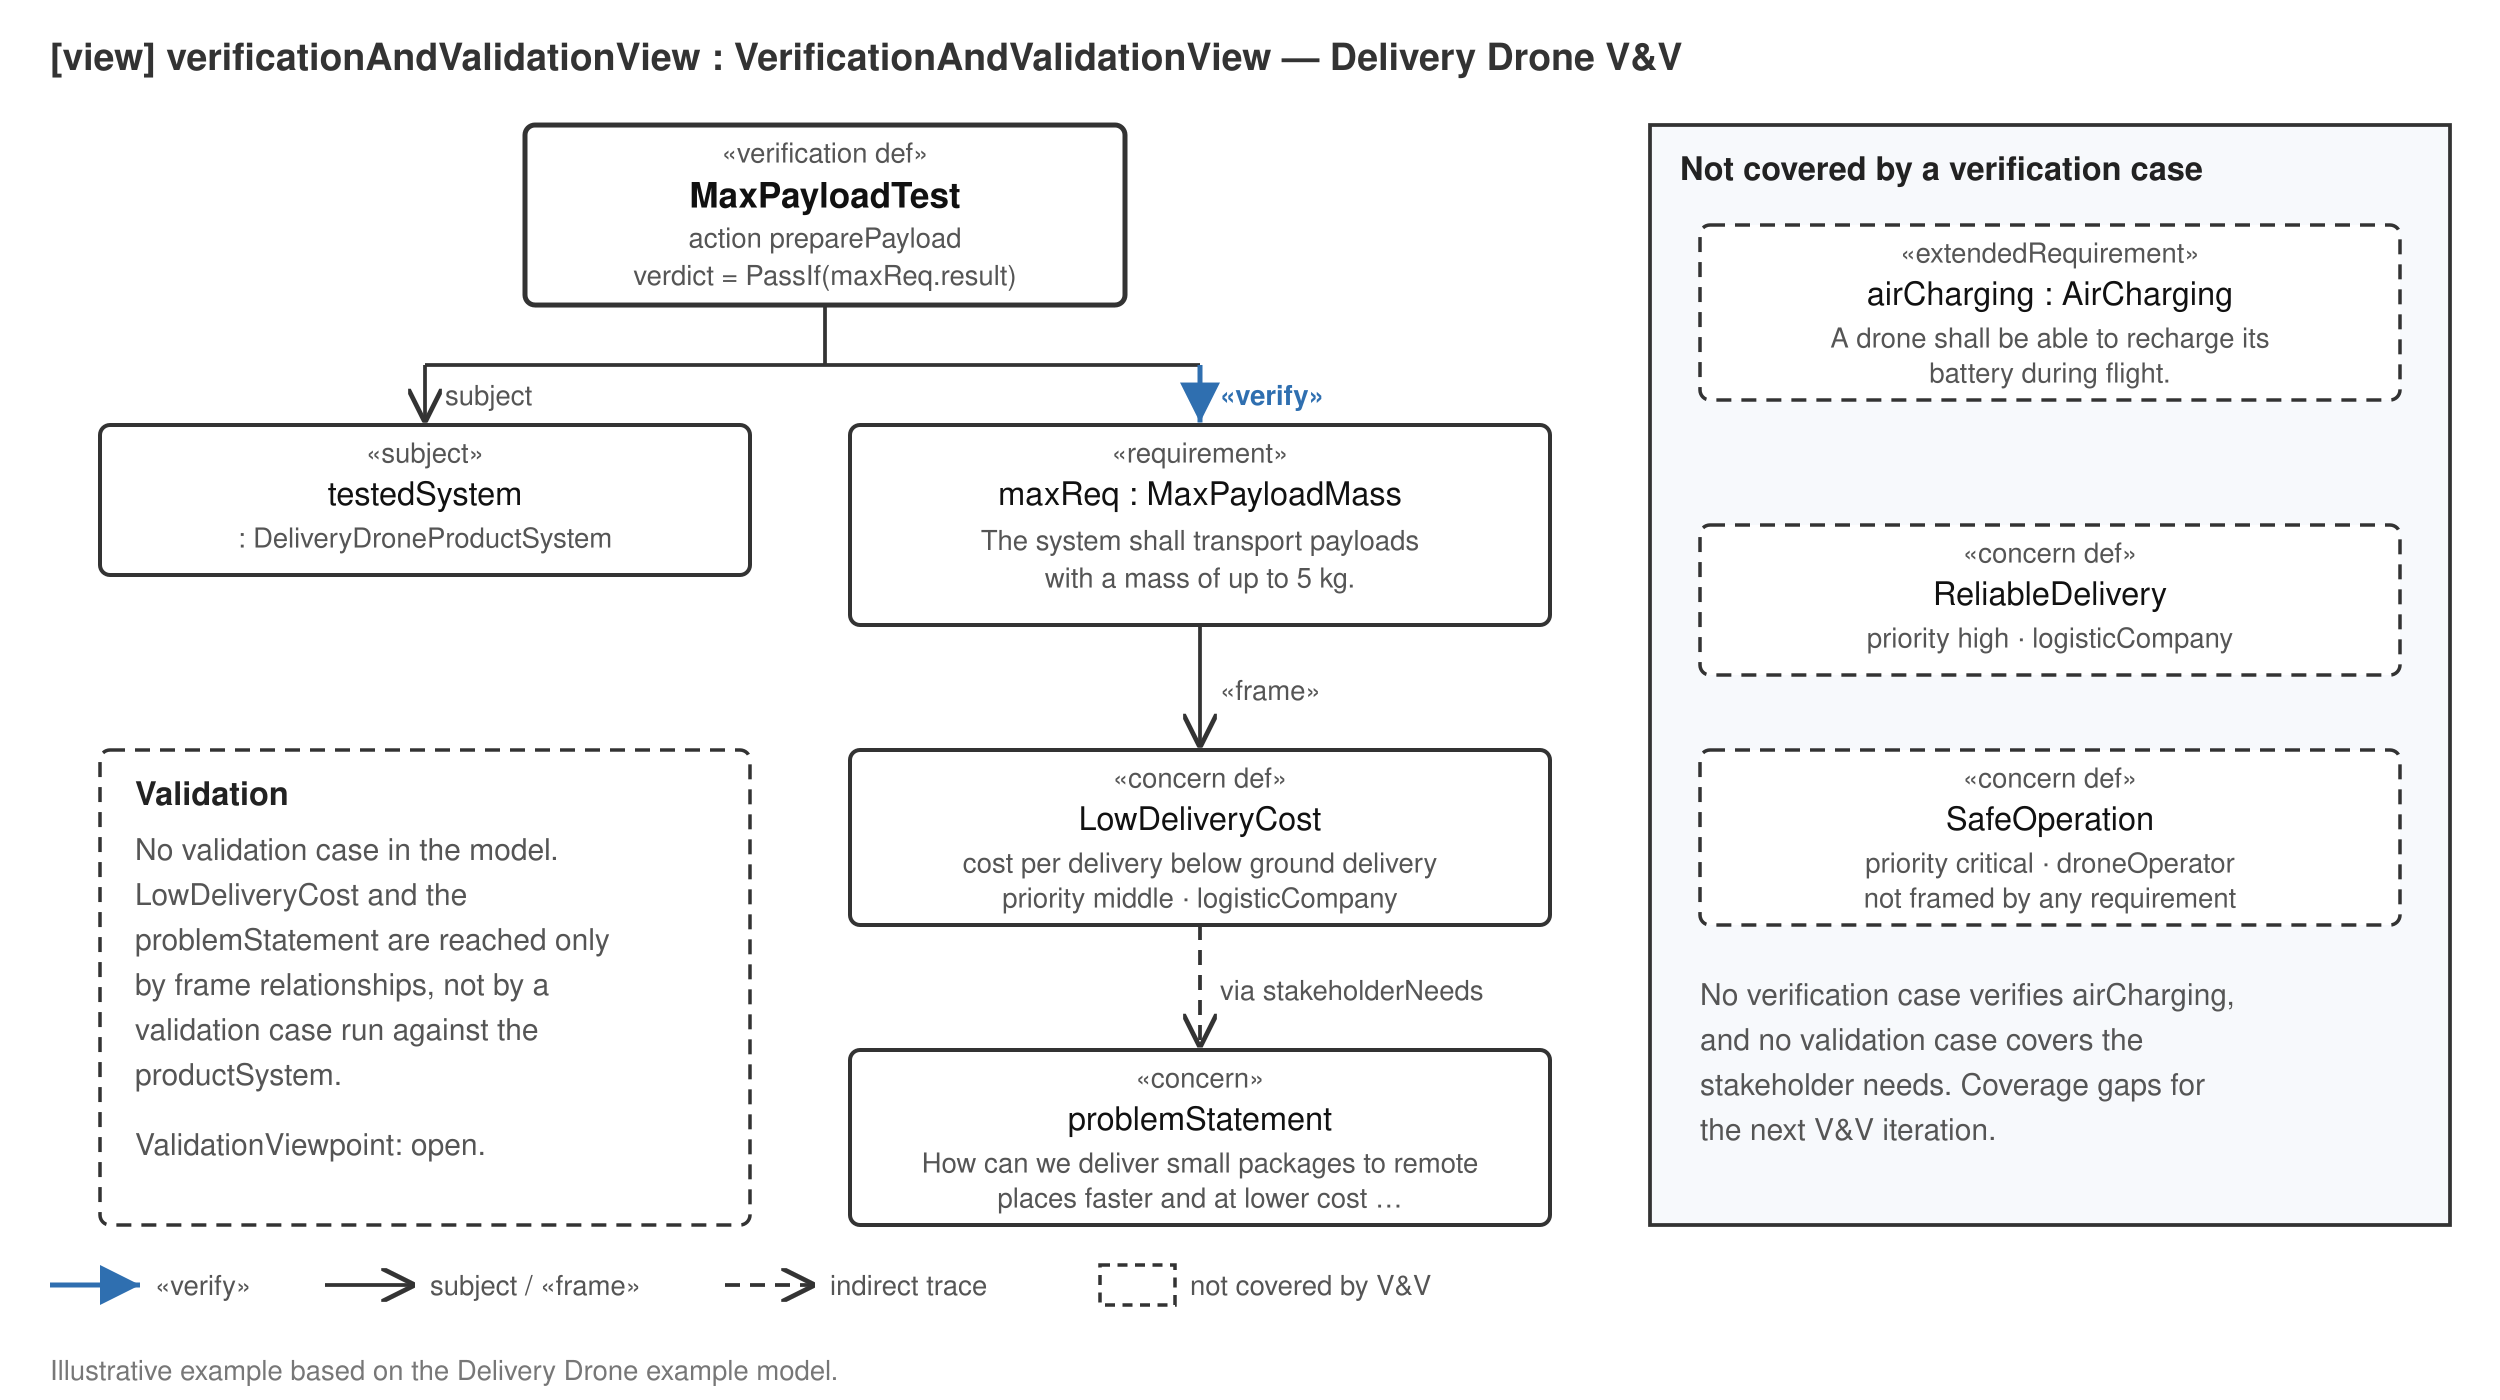
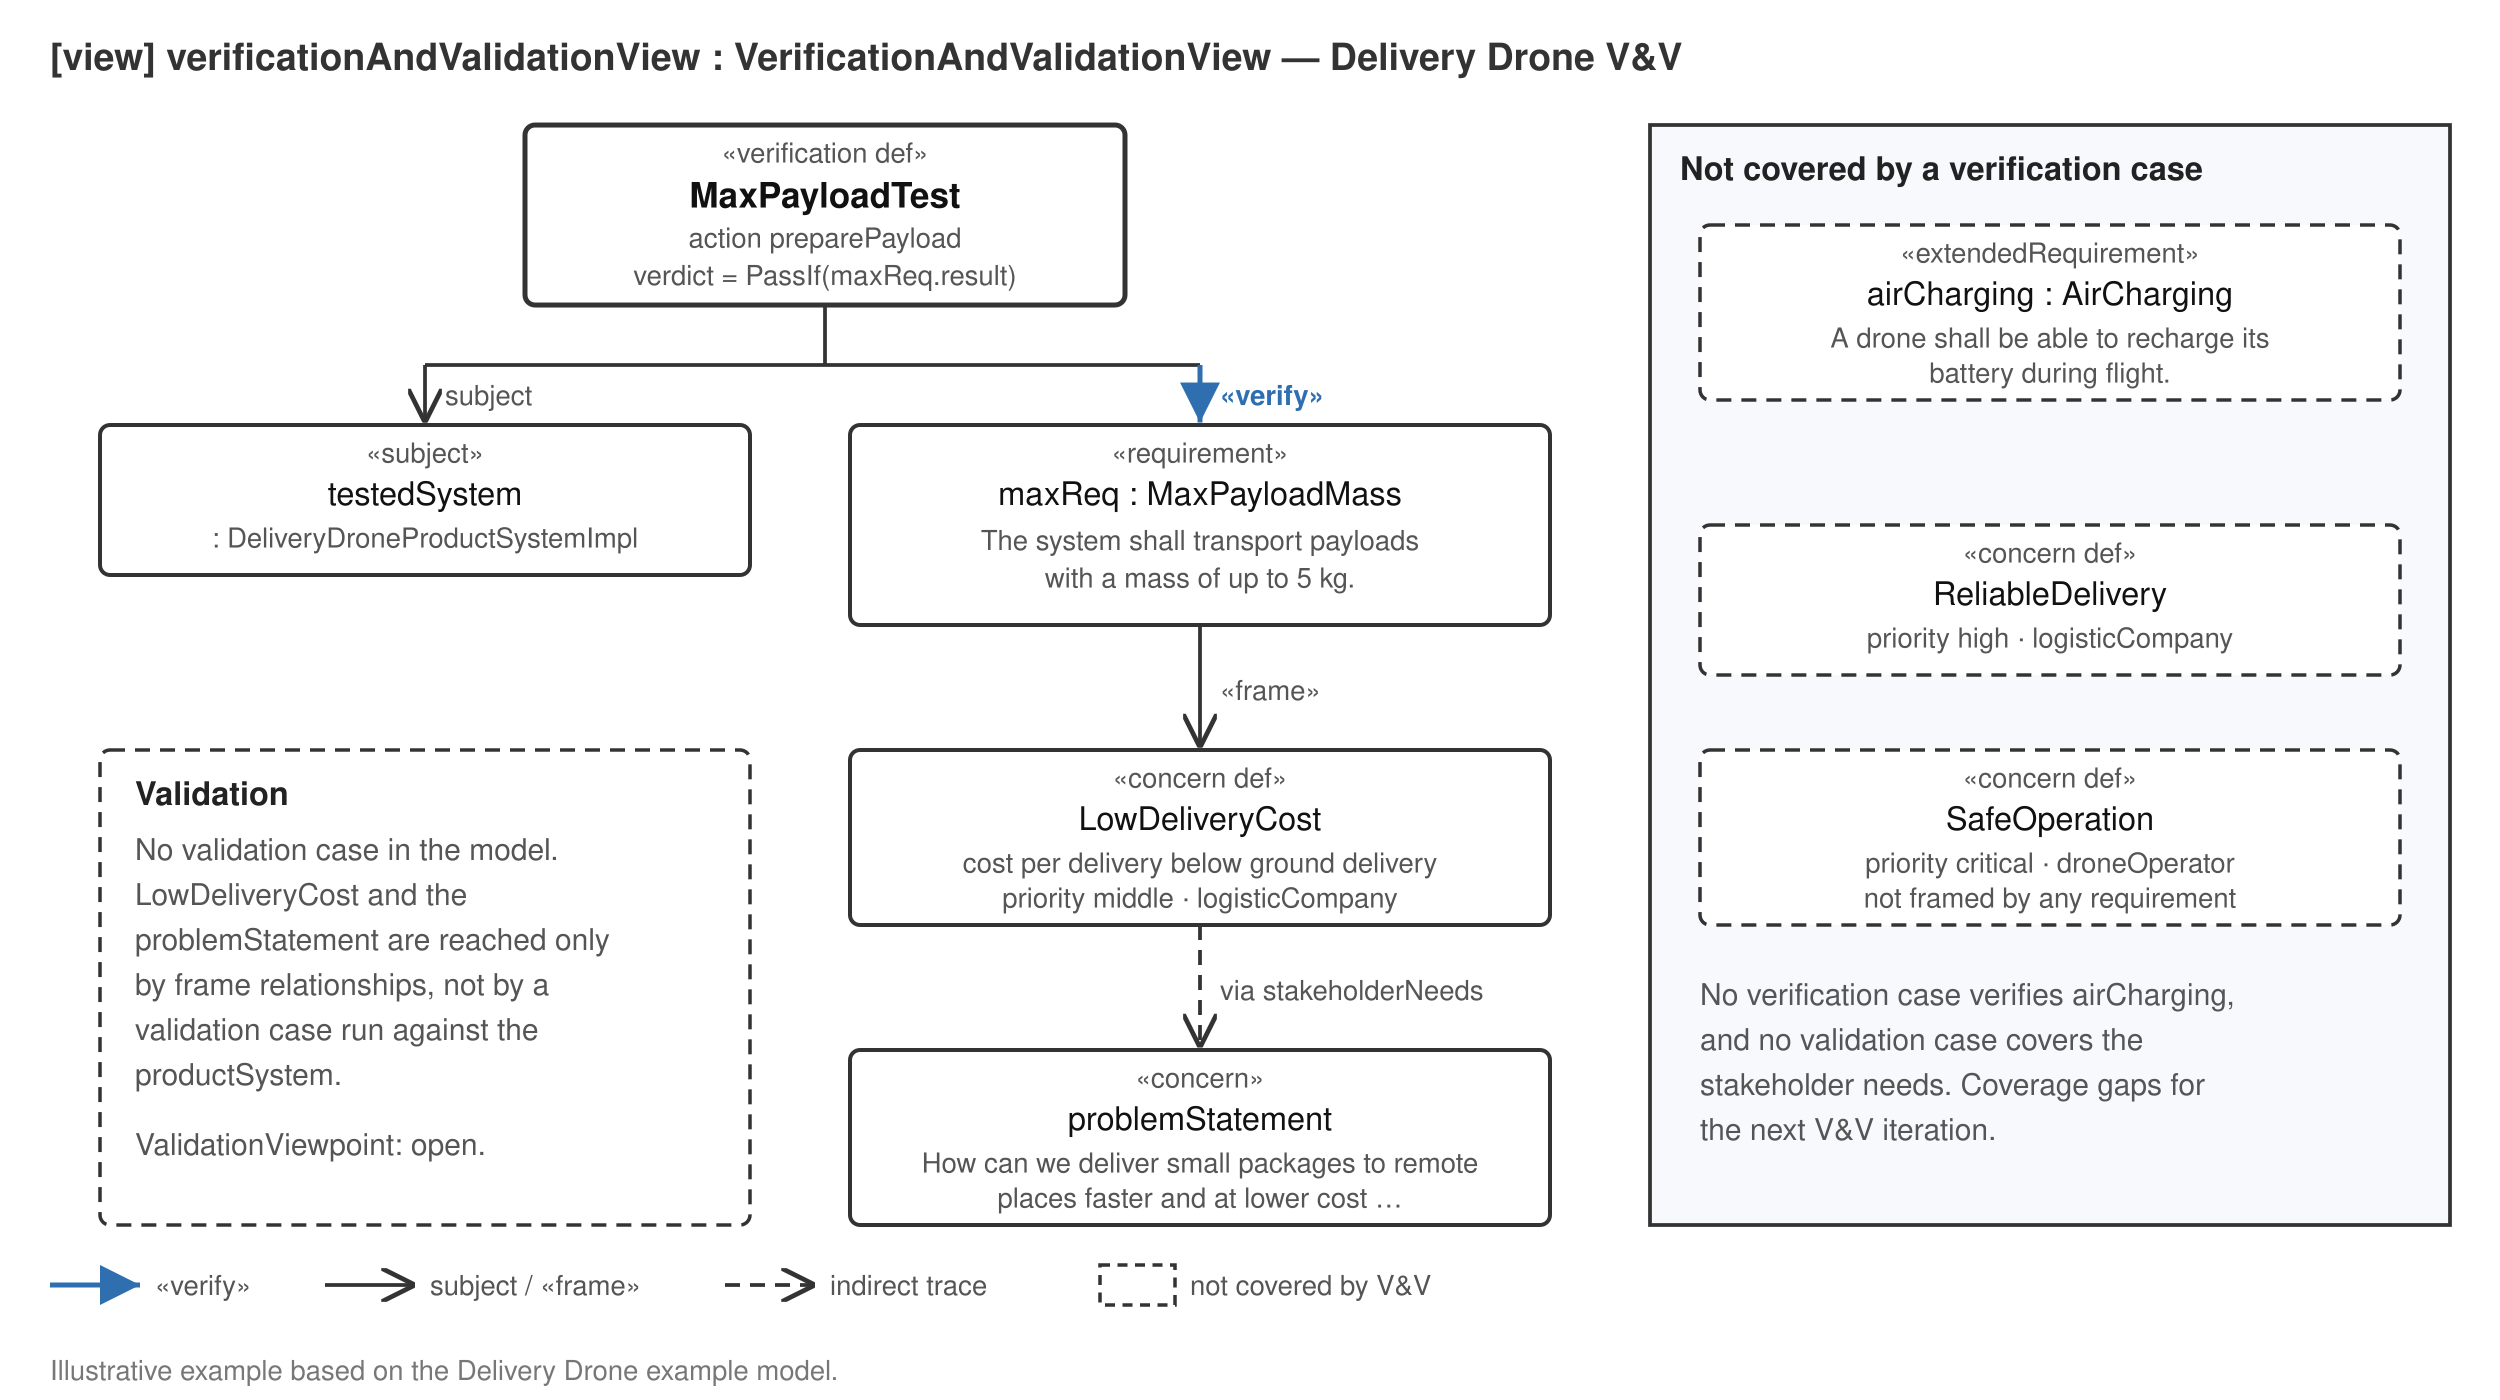
<svg xmlns="http://www.w3.org/2000/svg" width="1000" height="560" viewBox="0 0 1000 560" font-family="Segoe UI, Helvetica, Arial, sans-serif">
  <defs>
    <marker id="open" viewBox="0 0 10 10" refX="10" refY="5" markerWidth="9" markerHeight="9" orient="auto-start-reverse">
      <path d="M0,0 L10,5 L0,10" fill="none" stroke="#333" stroke-width="1.4" />
    </marker>
    <marker id="filled" viewBox="0 0 10 10" refX="10" refY="5" markerWidth="8" markerHeight="8" orient="auto-start-reverse">
      <path d="M0,0 L10,5 L0,10 z" fill="#2f6fb0" />
    </marker>
  </defs>
  <rect width="1000" height="560" fill="#ffffff" />
  <text x="20" y="28" font-size="15" font-weight="600" fill="#333">[view] verificationAndValidationView : VerificationAndValidationView — Delivery Drone V&amp;V</text>
  <g stroke="#333" stroke-width="1.5" fill="none">
    <line x1="330" y1="122" x2="330" y2="146" />
    <line x1="170" y1="146" x2="480" y2="146" />
    <line x1="170" y1="146" x2="170" y2="169" marker-end="url(#open)" />
    <line x1="480" y1="250" x2="480" y2="299" marker-end="url(#open)" />
    <line x1="480" y1="370" x2="480" y2="419" stroke-dasharray="6 4" marker-end="url(#open)" />
    <line x1="820" y1="160" x2="820" y2="209" marker-end="url(#open)" />
  </g>
  <line x1="480" y1="146" x2="480" y2="169" stroke="#2f6fb0" stroke-width="2" marker-end="url(#filled)" />
  <g font-size="11" fill="#555">
    <text x="178" y="162">subject</text>
    <text x="488" y="162" fill="#2f6fb0" font-weight="600">«verify»</text>
    <text x="488" y="280">«frame»</text>
    <text x="488" y="400">via stakeholderNeeds</text>
    <text x="828" y="190">«frame»</text>
  </g>
  <rect x="210" y="50" width="240" height="72" rx="4" fill="#ffffff" stroke="#333" stroke-width="2" />
  <g text-anchor="middle">
    <text x="330" y="65" font-size="11" fill="#555">«verification def»</text>
    <text x="330" y="83" font-size="14" font-weight="600" fill="#111">MaxPayloadTest</text>
    <text x="330" y="99" font-size="11" fill="#555">action preparePayload</text>
    <text x="330" y="114" font-size="11" fill="#555">verdict = PassIf(maxReq.result)</text>
  </g>
  <rect x="40" y="170" width="260" height="60" rx="4" fill="#ffffff" stroke="#333" stroke-width="1.6" />
  <g text-anchor="middle">
    <text x="170" y="185" font-size="11" fill="#555">«subject»</text>
    <text x="170" y="202" font-size="13" fill="#111">testedSystem</text>
-     <text x="170" y="219" font-size="11" fill="#555">: DeliveryDroneProductSystem</text>
+     <text x="170" y="219" font-size="11" fill="#555">: DeliveryDroneProductSystemImpl</text>
  </g>
  <rect x="340" y="170" width="280" height="80" rx="4" fill="#ffffff" stroke="#333" stroke-width="1.6" />
  <g text-anchor="middle">
    <text x="480" y="185" font-size="11" fill="#555">«requirement»</text>
    <text x="480" y="202" font-size="13" fill="#111">maxReq : MaxPayloadMass</text>
    <text x="480" y="220" font-size="11" fill="#555">The system shall transport payloads</text>
    <text x="480" y="235" font-size="11" fill="#555">with a mass of up to 5 kg.</text>
  </g>
  <rect x="340" y="300" width="280" height="70" rx="4" fill="#ffffff" stroke="#333" stroke-width="1.6" />
  <g text-anchor="middle">
    <text x="480" y="315" font-size="11" fill="#555">«concern def»</text>
    <text x="480" y="332" font-size="13" fill="#111">LowDeliveryCost</text>
    <text x="480" y="349" font-size="11" fill="#555">cost per delivery below ground delivery</text>
    <text x="480" y="363" font-size="11" fill="#555">priority middle · logisticCompany</text>
  </g>
  <rect x="340" y="420" width="280" height="70" rx="4" fill="#ffffff" stroke="#333" stroke-width="1.6" />
  <g text-anchor="middle">
    <text x="480" y="435" font-size="11" fill="#555">«concern»</text>
    <text x="480" y="452" font-size="13" fill="#111">problemStatement</text>
    <text x="480" y="469" font-size="11" fill="#555">How can we deliver small packages to remote</text>
    <text x="480" y="483" font-size="11" fill="#555">places faster and at lower cost …</text>
  </g>
  <rect x="40" y="300" width="260" height="190" rx="4" fill="#ffffff" stroke="#333" stroke-width="1.4" stroke-dasharray="6 4" />
  <text x="54" y="322" font-size="13" font-weight="600" fill="#222">Validation</text>
  <g font-size="12" fill="#555">
    <text x="54" y="344">No validation case in the model.</text>
    <text x="54" y="362">LowDeliveryCost and the</text>
    <text x="54" y="380">problemStatement are reached only</text>
    <text x="54" y="398">by frame relationships, not by a</text>
    <text x="54" y="416">validation case run against the</text>
    <text x="54" y="434">productSystem.</text>
    <text x="54" y="462">ValidationViewpoint: open.</text>
  </g>
  <rect x="660" y="50" width="320" height="440" fill="#f7f9fc" stroke="#333" stroke-width="1.5" />
  <text x="672" y="72" font-size="13" font-weight="600" fill="#222">Not covered by a verification case</text>
  <rect x="680" y="90" width="280" height="70" rx="4" fill="#ffffff" stroke="#333" stroke-width="1.4" stroke-dasharray="6 4" />
  <g text-anchor="middle">
    <text x="820" y="105" font-size="11" fill="#555">«extendedRequirement»</text>
    <text x="820" y="122" font-size="13" fill="#111">airCharging : AirCharging</text>
    <text x="820" y="139" font-size="11" fill="#555">A drone shall be able to recharge its</text>
    <text x="820" y="153" font-size="11" fill="#555">battery during flight.</text>
  </g>
  <rect x="680" y="210" width="280" height="60" rx="4" fill="#ffffff" stroke="#333" stroke-width="1.4" stroke-dasharray="6 4" />
  <g text-anchor="middle">
    <text x="820" y="225" font-size="11" fill="#555">«concern def»</text>
    <text x="820" y="242" font-size="13" fill="#111">ReliableDelivery</text>
    <text x="820" y="259" font-size="11" fill="#555">priority high · logisticCompany</text>
  </g>
  <rect x="680" y="300" width="280" height="70" rx="4" fill="#ffffff" stroke="#333" stroke-width="1.4" stroke-dasharray="6 4" />
  <g text-anchor="middle">
    <text x="820" y="315" font-size="11" fill="#555">«concern def»</text>
    <text x="820" y="332" font-size="13" fill="#111">SafeOperation</text>
    <text x="820" y="349" font-size="11" fill="#555">priority critical · droneOperator</text>
    <text x="820" y="363" font-size="11" fill="#555">not framed by any requirement</text>
  </g>
  <g font-size="12" fill="#555">
    <text x="680" y="402">No verification case verifies airCharging,</text>
    <text x="680" y="420">and no validation case covers the</text>
    <text x="680" y="438">stakeholder needs. Coverage gaps for</text>
    <text x="680" y="456">the next V&amp;V iteration.</text>
  </g>
  <g font-size="11" fill="#555">
    <line x1="20" y1="514" x2="56" y2="514" stroke="#2f6fb0" stroke-width="2" marker-end="url(#filled)" />
    <text x="62" y="518">«verify»</text>
    <line x1="130" y1="514" x2="166" y2="514" stroke="#333" stroke-width="1.5" marker-end="url(#open)" />
    <text x="172" y="518">subject / «frame»</text>
    <line x1="290" y1="514" x2="326" y2="514" stroke="#333" stroke-width="1.5" stroke-dasharray="6 4" marker-end="url(#open)" />
    <text x="332" y="518">indirect trace</text>
    <rect x="440" y="506" width="30" height="16" fill="#ffffff" stroke="#333" stroke-width="1.4" stroke-dasharray="4 3" />
    <text x="476" y="518">not covered by V&amp;V</text>
  </g>
  <text x="20" y="552" font-size="11" fill="#777">Illustrative example based on the Delivery Drone example model.</text>
</svg>
